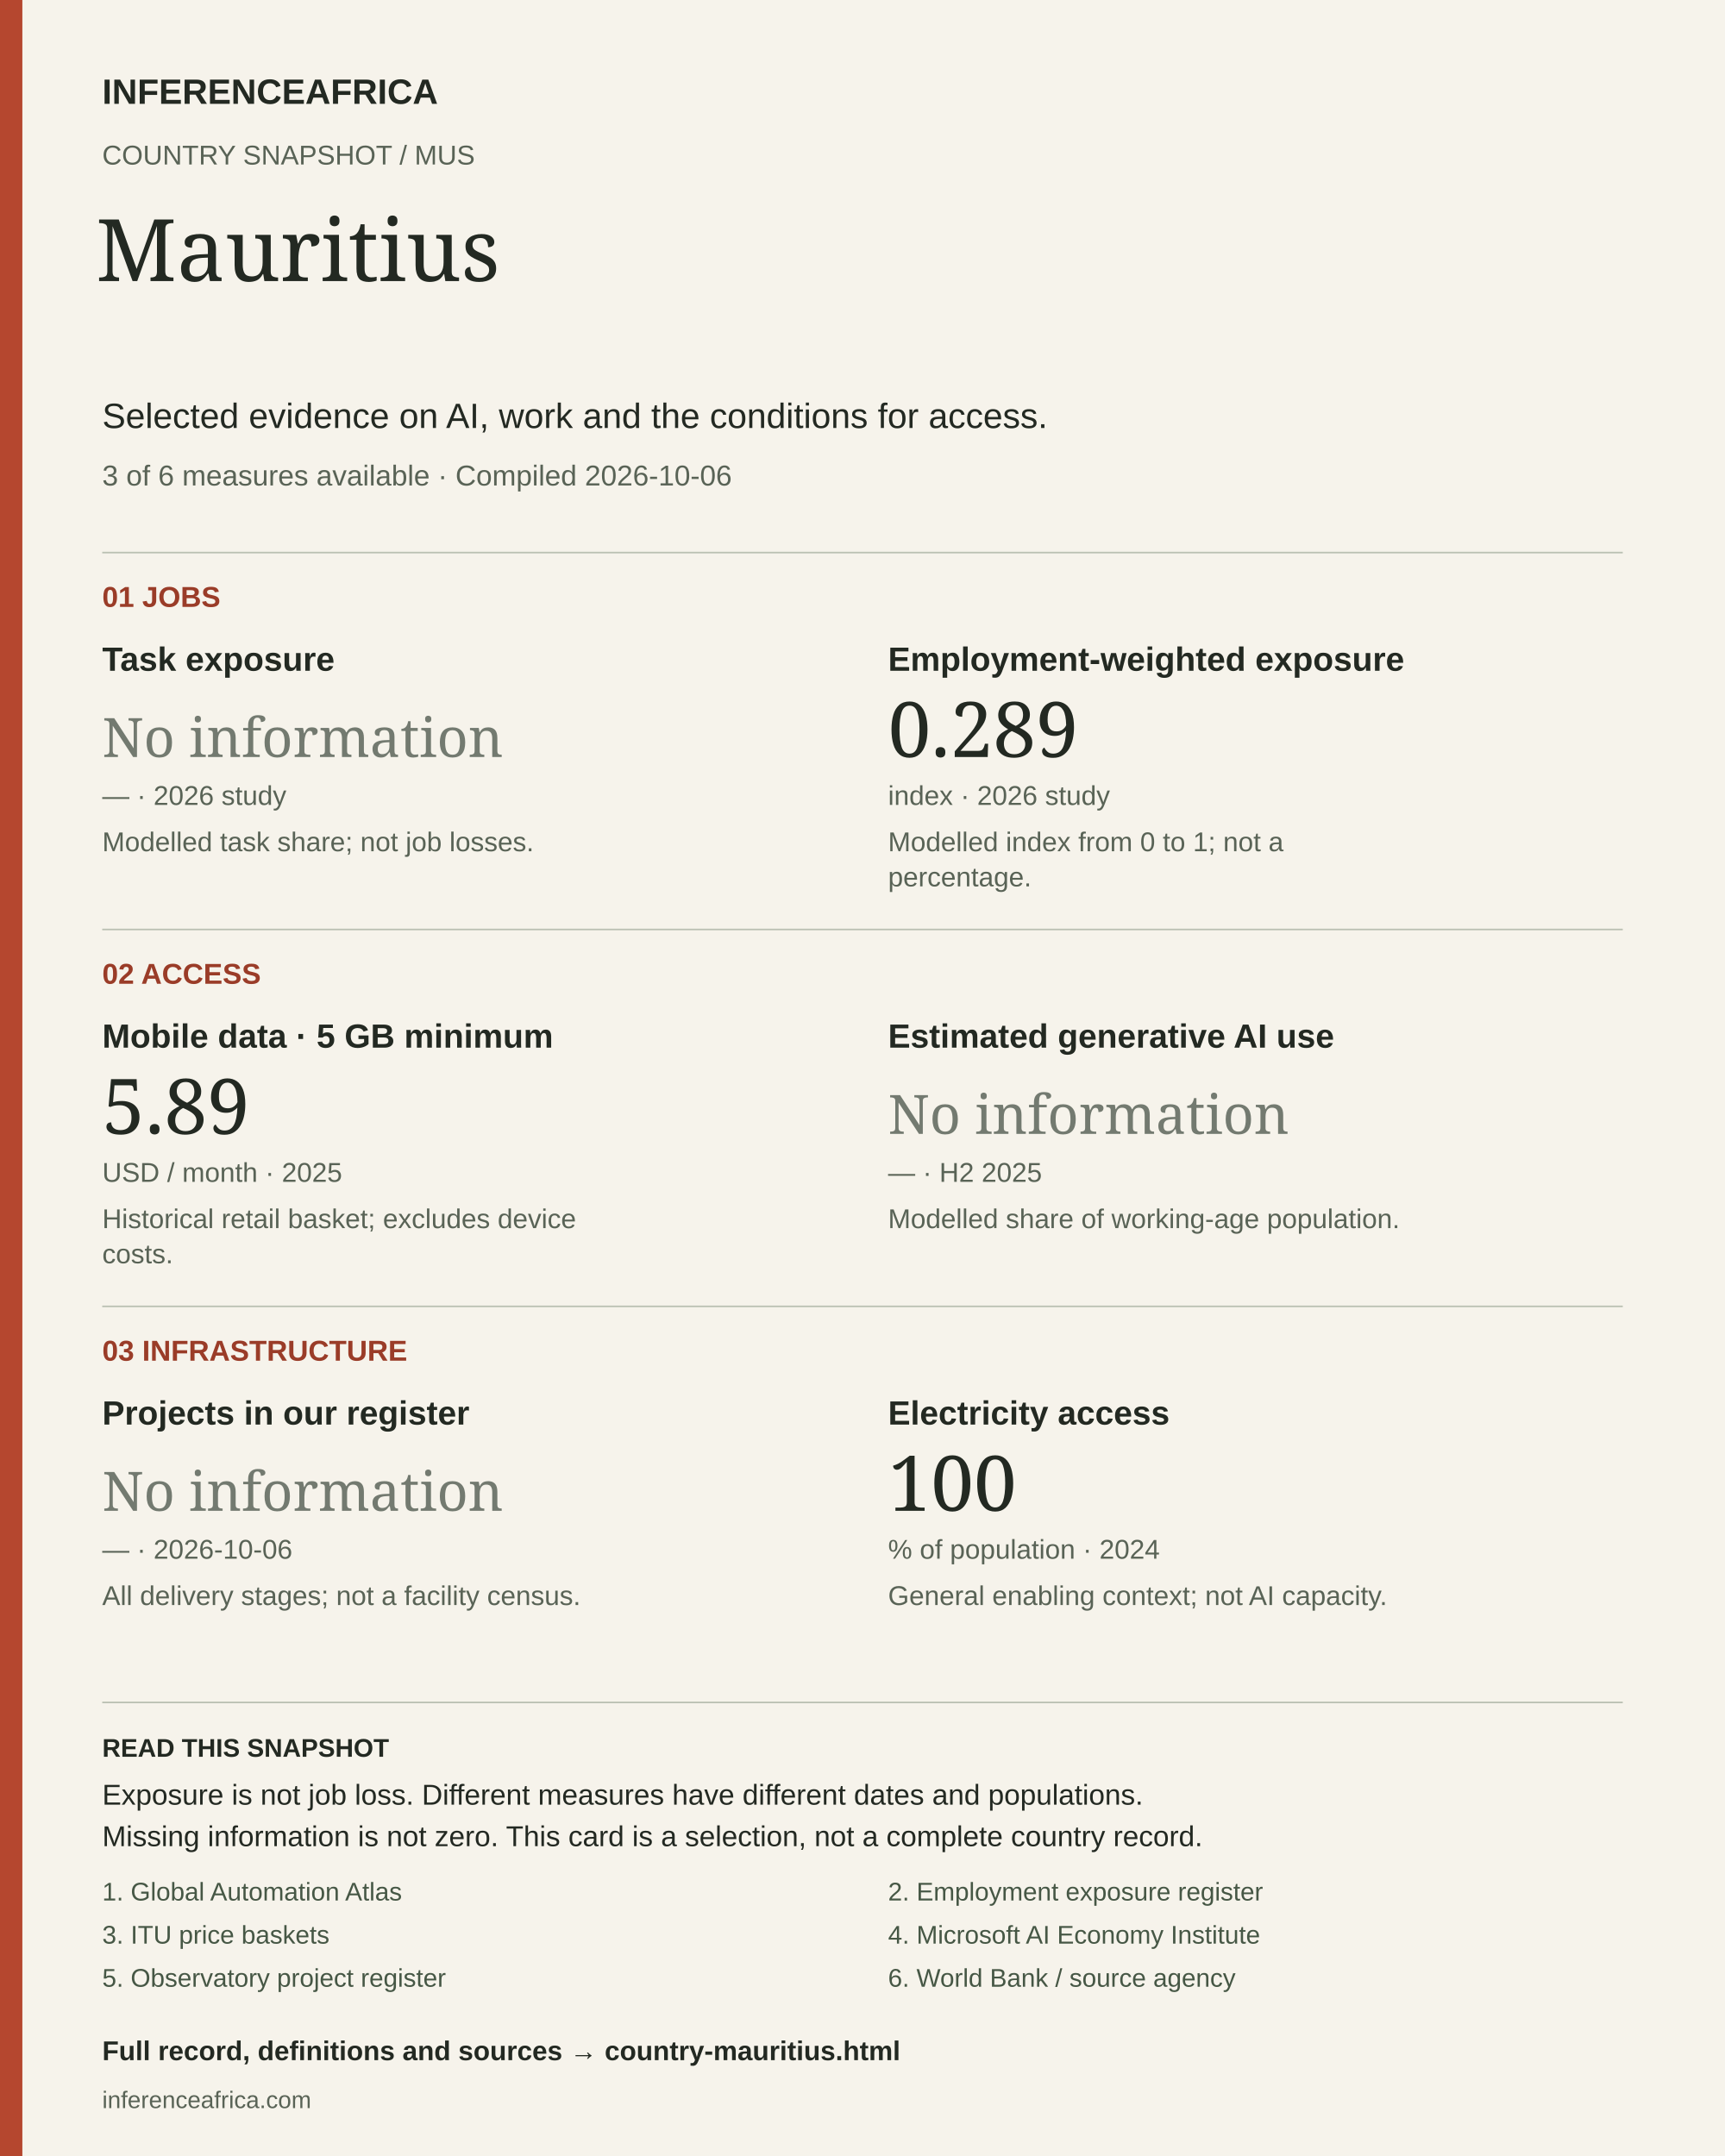
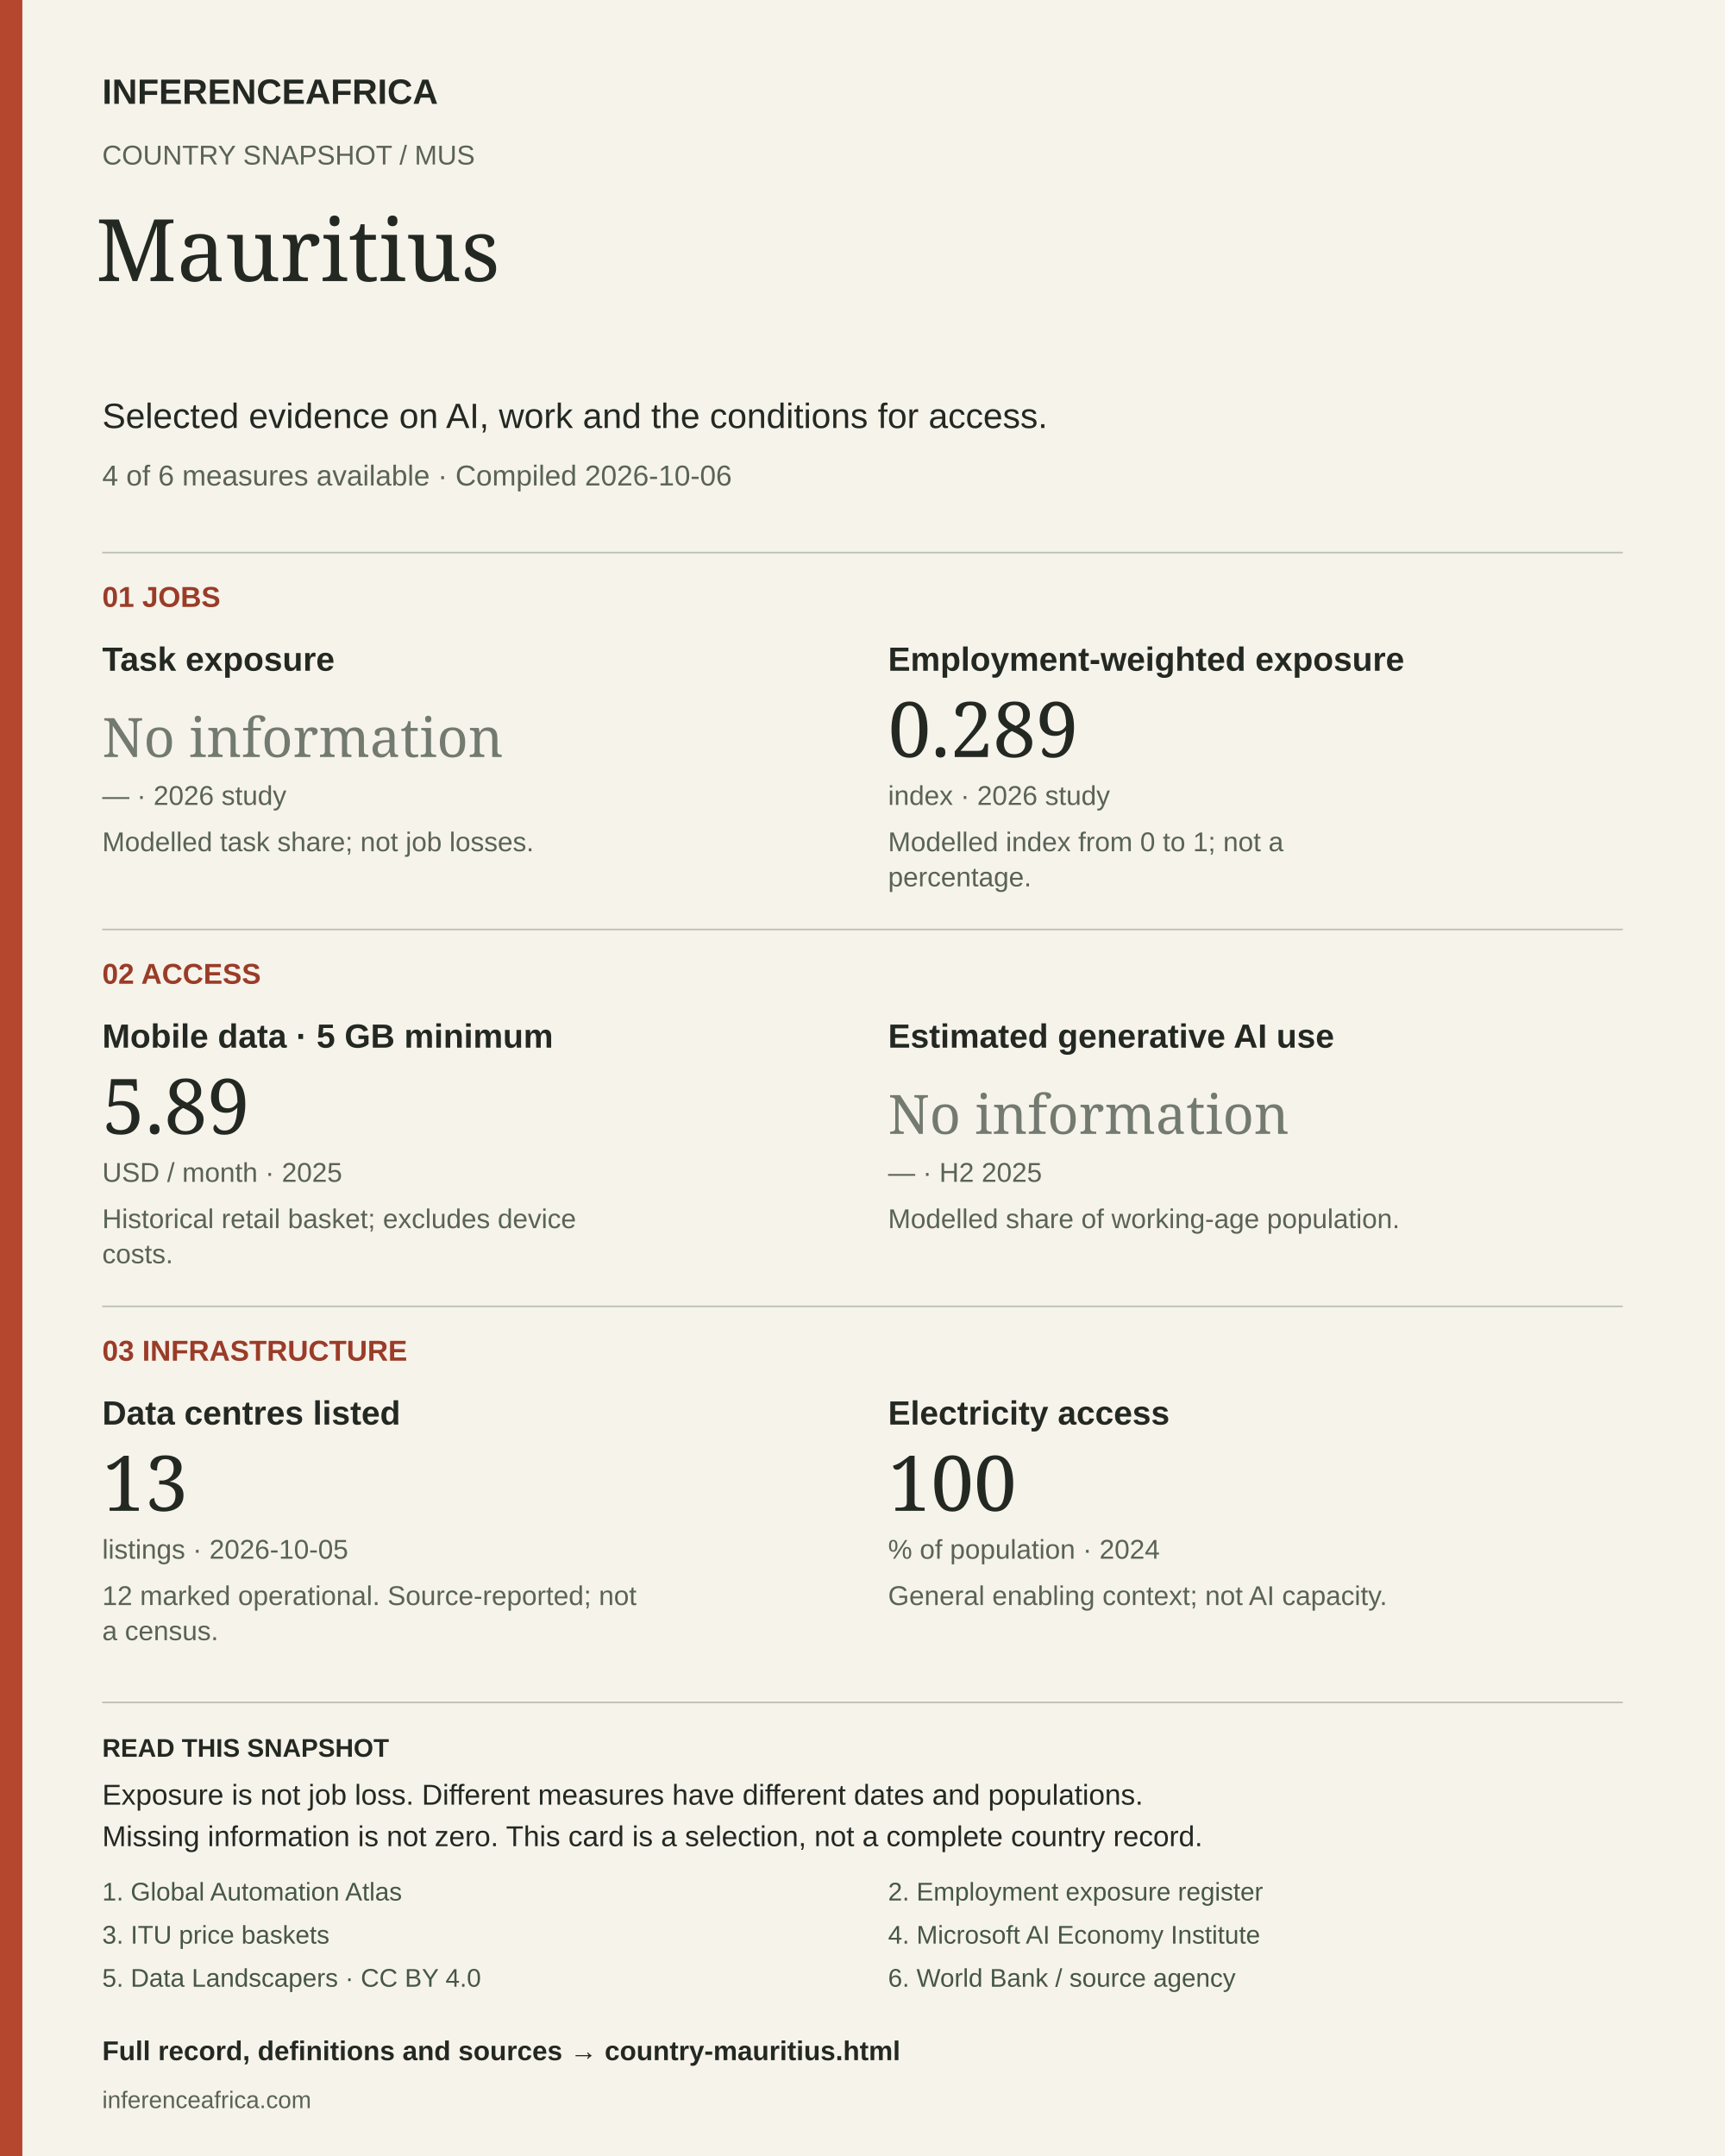
<svg xmlns="http://www.w3.org/2000/svg" width="1080" height="1350" viewBox="0 0 1080 1350" role="img" aria-labelledby="title desc">
  <rect width="1080" height="1350" fill="#f6f3eb" />
  <rect width="14" height="1350" fill="#b5472f" />
  <text x="64" y="65" font-size="22" fill="#232922" font-weight="700" font-family="Arial, sans-serif">INFERENCEAFRICA</text>
  <text x="64" y="103" font-size="17" fill="#596356" font-weight="400" font-family="Arial, sans-serif">COUNTRY SNAPSHOT  /  MUS</text>
  <text x="60" y="176" font-size="54" fill="#232922" font-weight="400" font-family="Georgia, serif">Mauritius</text>
  <text x="64" y="268" font-size="22" fill="#232922" font-weight="400" font-family="Arial, sans-serif">Selected evidence on AI, work and the conditions for access.</text>
-   <text x="64" y="304" font-size="18" fill="#596356" font-weight="400" font-family="Arial, sans-serif">3 of 6 measures available  ·  Compiled 2026-10-06</text>
+   <text x="64" y="304" font-size="18" fill="#596356" font-weight="400" font-family="Arial, sans-serif">4 of 6 measures available  ·  Compiled 2026-10-06</text>
  <line x1="64" y1="346" x2="1016" y2="346" stroke="#bbc1b3" />
  <text x="64" y="380" font-size="18" fill="#9a3c28" font-weight="700" font-family="Arial, sans-serif">01  JOBS</text>
  <text x="64" y="420" font-size="21" fill="#232922" font-weight="700" font-family="Arial, sans-serif">Task exposure</text>
  <text x="64" y="474" font-size="34" fill="#737a70" font-weight="400" font-family="Georgia, serif">No information</text>
  <text x="64" y="504" font-size="17" fill="#596356" font-weight="400" font-family="Arial, sans-serif">—  ·  2026 study</text>
  <text x="64" y="533" font-size="17" fill="#596356" font-weight="400" font-family="Arial, sans-serif">Modelled task share; not job losses.</text>
  <text x="556" y="420" font-size="21" fill="#232922" font-weight="700" font-family="Arial, sans-serif">Employment-weighted exposure</text>
  <text x="556" y="474" font-size="48" fill="#232922" font-weight="400" font-family="Georgia, serif">0.289</text>
  <text x="556" y="504" font-size="17" fill="#596356" font-weight="400" font-family="Arial, sans-serif">index  ·  2026 study</text>
  <text x="556" y="533" font-size="17" fill="#596356" font-weight="400" font-family="Arial, sans-serif">Modelled index from 0 to 1; not a</text>
  <text x="556" y="555" font-size="17" fill="#596356" font-weight="400" font-family="Arial, sans-serif">percentage.</text>
  <line x1="64" y1="582" x2="1016" y2="582" stroke="#bbc1b3" />
  <text x="64" y="616" font-size="18" fill="#9a3c28" font-weight="700" font-family="Arial, sans-serif">02  ACCESS</text>
  <text x="64" y="656" font-size="21" fill="#232922" font-weight="700" font-family="Arial, sans-serif">Mobile data · 5 GB minimum</text>
  <text x="64" y="710" font-size="48" fill="#232922" font-weight="400" font-family="Georgia, serif">5.89</text>
  <text x="64" y="740" font-size="17" fill="#596356" font-weight="400" font-family="Arial, sans-serif">USD / month  ·  2025</text>
  <text x="64" y="769" font-size="17" fill="#596356" font-weight="400" font-family="Arial, sans-serif">Historical retail basket; excludes device</text>
  <text x="64" y="791" font-size="17" fill="#596356" font-weight="400" font-family="Arial, sans-serif">costs.</text>
  <text x="556" y="656" font-size="21" fill="#232922" font-weight="700" font-family="Arial, sans-serif">Estimated generative AI use</text>
  <text x="556" y="710" font-size="34" fill="#737a70" font-weight="400" font-family="Georgia, serif">No information</text>
  <text x="556" y="740" font-size="17" fill="#596356" font-weight="400" font-family="Arial, sans-serif">—  ·  H2 2025</text>
  <text x="556" y="769" font-size="17" fill="#596356" font-weight="400" font-family="Arial, sans-serif">Modelled share of working-age population.</text>
  <line x1="64" y1="818" x2="1016" y2="818" stroke="#bbc1b3" />
  <text x="64" y="852" font-size="18" fill="#9a3c28" font-weight="700" font-family="Arial, sans-serif">03  INFRASTRUCTURE</text>
-   <text x="64" y="892" font-size="21" fill="#232922" font-weight="700" font-family="Arial, sans-serif">Projects in our register</text>
-   <text x="64" y="946" font-size="34" fill="#737a70" font-weight="400" font-family="Georgia, serif">No information</text>
-   <text x="64" y="976" font-size="17" fill="#596356" font-weight="400" font-family="Arial, sans-serif">—  ·  2026-10-06</text>
-   <text x="64" y="1005" font-size="17" fill="#596356" font-weight="400" font-family="Arial, sans-serif">All delivery stages; not a facility census.</text>
+   <text x="64" y="892" font-size="21" fill="#232922" font-weight="700" font-family="Arial, sans-serif">Data centres listed</text>
+   <text x="64" y="946" font-size="48" fill="#232922" font-weight="400" font-family="Georgia, serif">13</text>
+   <text x="64" y="976" font-size="17" fill="#596356" font-weight="400" font-family="Arial, sans-serif">listings  ·  2026-10-05</text>
+   <text x="64" y="1005" font-size="17" fill="#596356" font-weight="400" font-family="Arial, sans-serif">12 marked operational. Source-reported; not</text>
+   <text x="64" y="1027" font-size="17" fill="#596356" font-weight="400" font-family="Arial, sans-serif">a census.</text>
  <text x="556" y="892" font-size="21" fill="#232922" font-weight="700" font-family="Arial, sans-serif">Electricity access</text>
  <text x="556" y="946" font-size="48" fill="#232922" font-weight="400" font-family="Georgia, serif">100</text>
  <text x="556" y="976" font-size="17" fill="#596356" font-weight="400" font-family="Arial, sans-serif">% of population  ·  2024</text>
  <text x="556" y="1005" font-size="17" fill="#596356" font-weight="400" font-family="Arial, sans-serif">General enabling context; not AI capacity.</text>
  <line x1="64" y1="1066" x2="1016" y2="1066" stroke="#bbc1b3" />
  <text x="64" y="1100" font-size="16" fill="#232922" font-weight="700" font-family="Arial, sans-serif">READ THIS SNAPSHOT</text>
  <text x="64" y="1130" font-size="18" fill="#232922" font-weight="400" font-family="Arial, sans-serif">Exposure is not job loss. Different measures have different dates and populations.</text>
  <text x="64" y="1156" font-size="18" fill="#232922" font-weight="400" font-family="Arial, sans-serif">Missing information is not zero. This card is a selection, not a complete country record.</text>
  <a href="https://inferenceafrica.com/data/jobs-atlas-exposure.csv">
    <text x="64" y="1190" font-size="16" fill="#465745" font-weight="400" font-family="Arial, sans-serif">1. Global Automation Atlas</text>
  </a>
  <a href="https://arxiv.org/abs/2607.05404">
    <text x="556" y="1190" font-size="16" fill="#465745" font-weight="400" font-family="Arial, sans-serif">2. Employment exposure register</text>
  </a>
  <a href="https://www.itu.int/en/ITU-D/Statistics/Documents/ICT_Prices/ITU_ICTPriceBaskets_2008-2025.xlsx">
    <text x="64" y="1217" font-size="16" fill="#465745" font-weight="400" font-family="Arial, sans-serif">3. ITU price baskets</text>
  </a>
  <a href="https://www.microsoft.com/en-us/research/wp-content/uploads/2026/01/Microsoft-AI-Diffusion-Report-January-2026.pdf">
    <text x="556" y="1217" font-size="16" fill="#465745" font-weight="400" font-family="Arial, sans-serif">4. Microsoft AI Economy Institute</text>
  </a>
-   <a href="https://inferenceafrica.com/data/infra-projects.csv">
-     <text x="64" y="1244" font-size="16" fill="#465745" font-weight="400" font-family="Arial, sans-serif">5. Observatory project register</text>
+   <a href="https://corpus.data-landscapers.io/datasets/data-centres/">
+     <text x="64" y="1244" font-size="16" fill="#465745" font-weight="400" font-family="Arial, sans-serif">5. Data Landscapers · CC BY 4.0</text>
  </a>
  <a href="https://api.worldbank.org/v2/country/MUS/indicator/EG.ELC.ACCS.ZS?format=json&amp;mrnev=1&amp;per_page=100">
    <text x="556" y="1244" font-size="16" fill="#465745" font-weight="400" font-family="Arial, sans-serif">6. World Bank / source agency</text>
  </a>
  <a href="https://inferenceafrica.com/country-mauritius.html">
    <text x="64" y="1290" font-size="17" fill="#232922" font-weight="700" font-family="Arial, sans-serif">Full record, definitions and sources → country-mauritius.html</text>
  </a>
  <text x="64" y="1320" font-size="15" fill="#596356" font-weight="400" font-family="Arial, sans-serif">inferenceafrica.com</text>
</svg>
